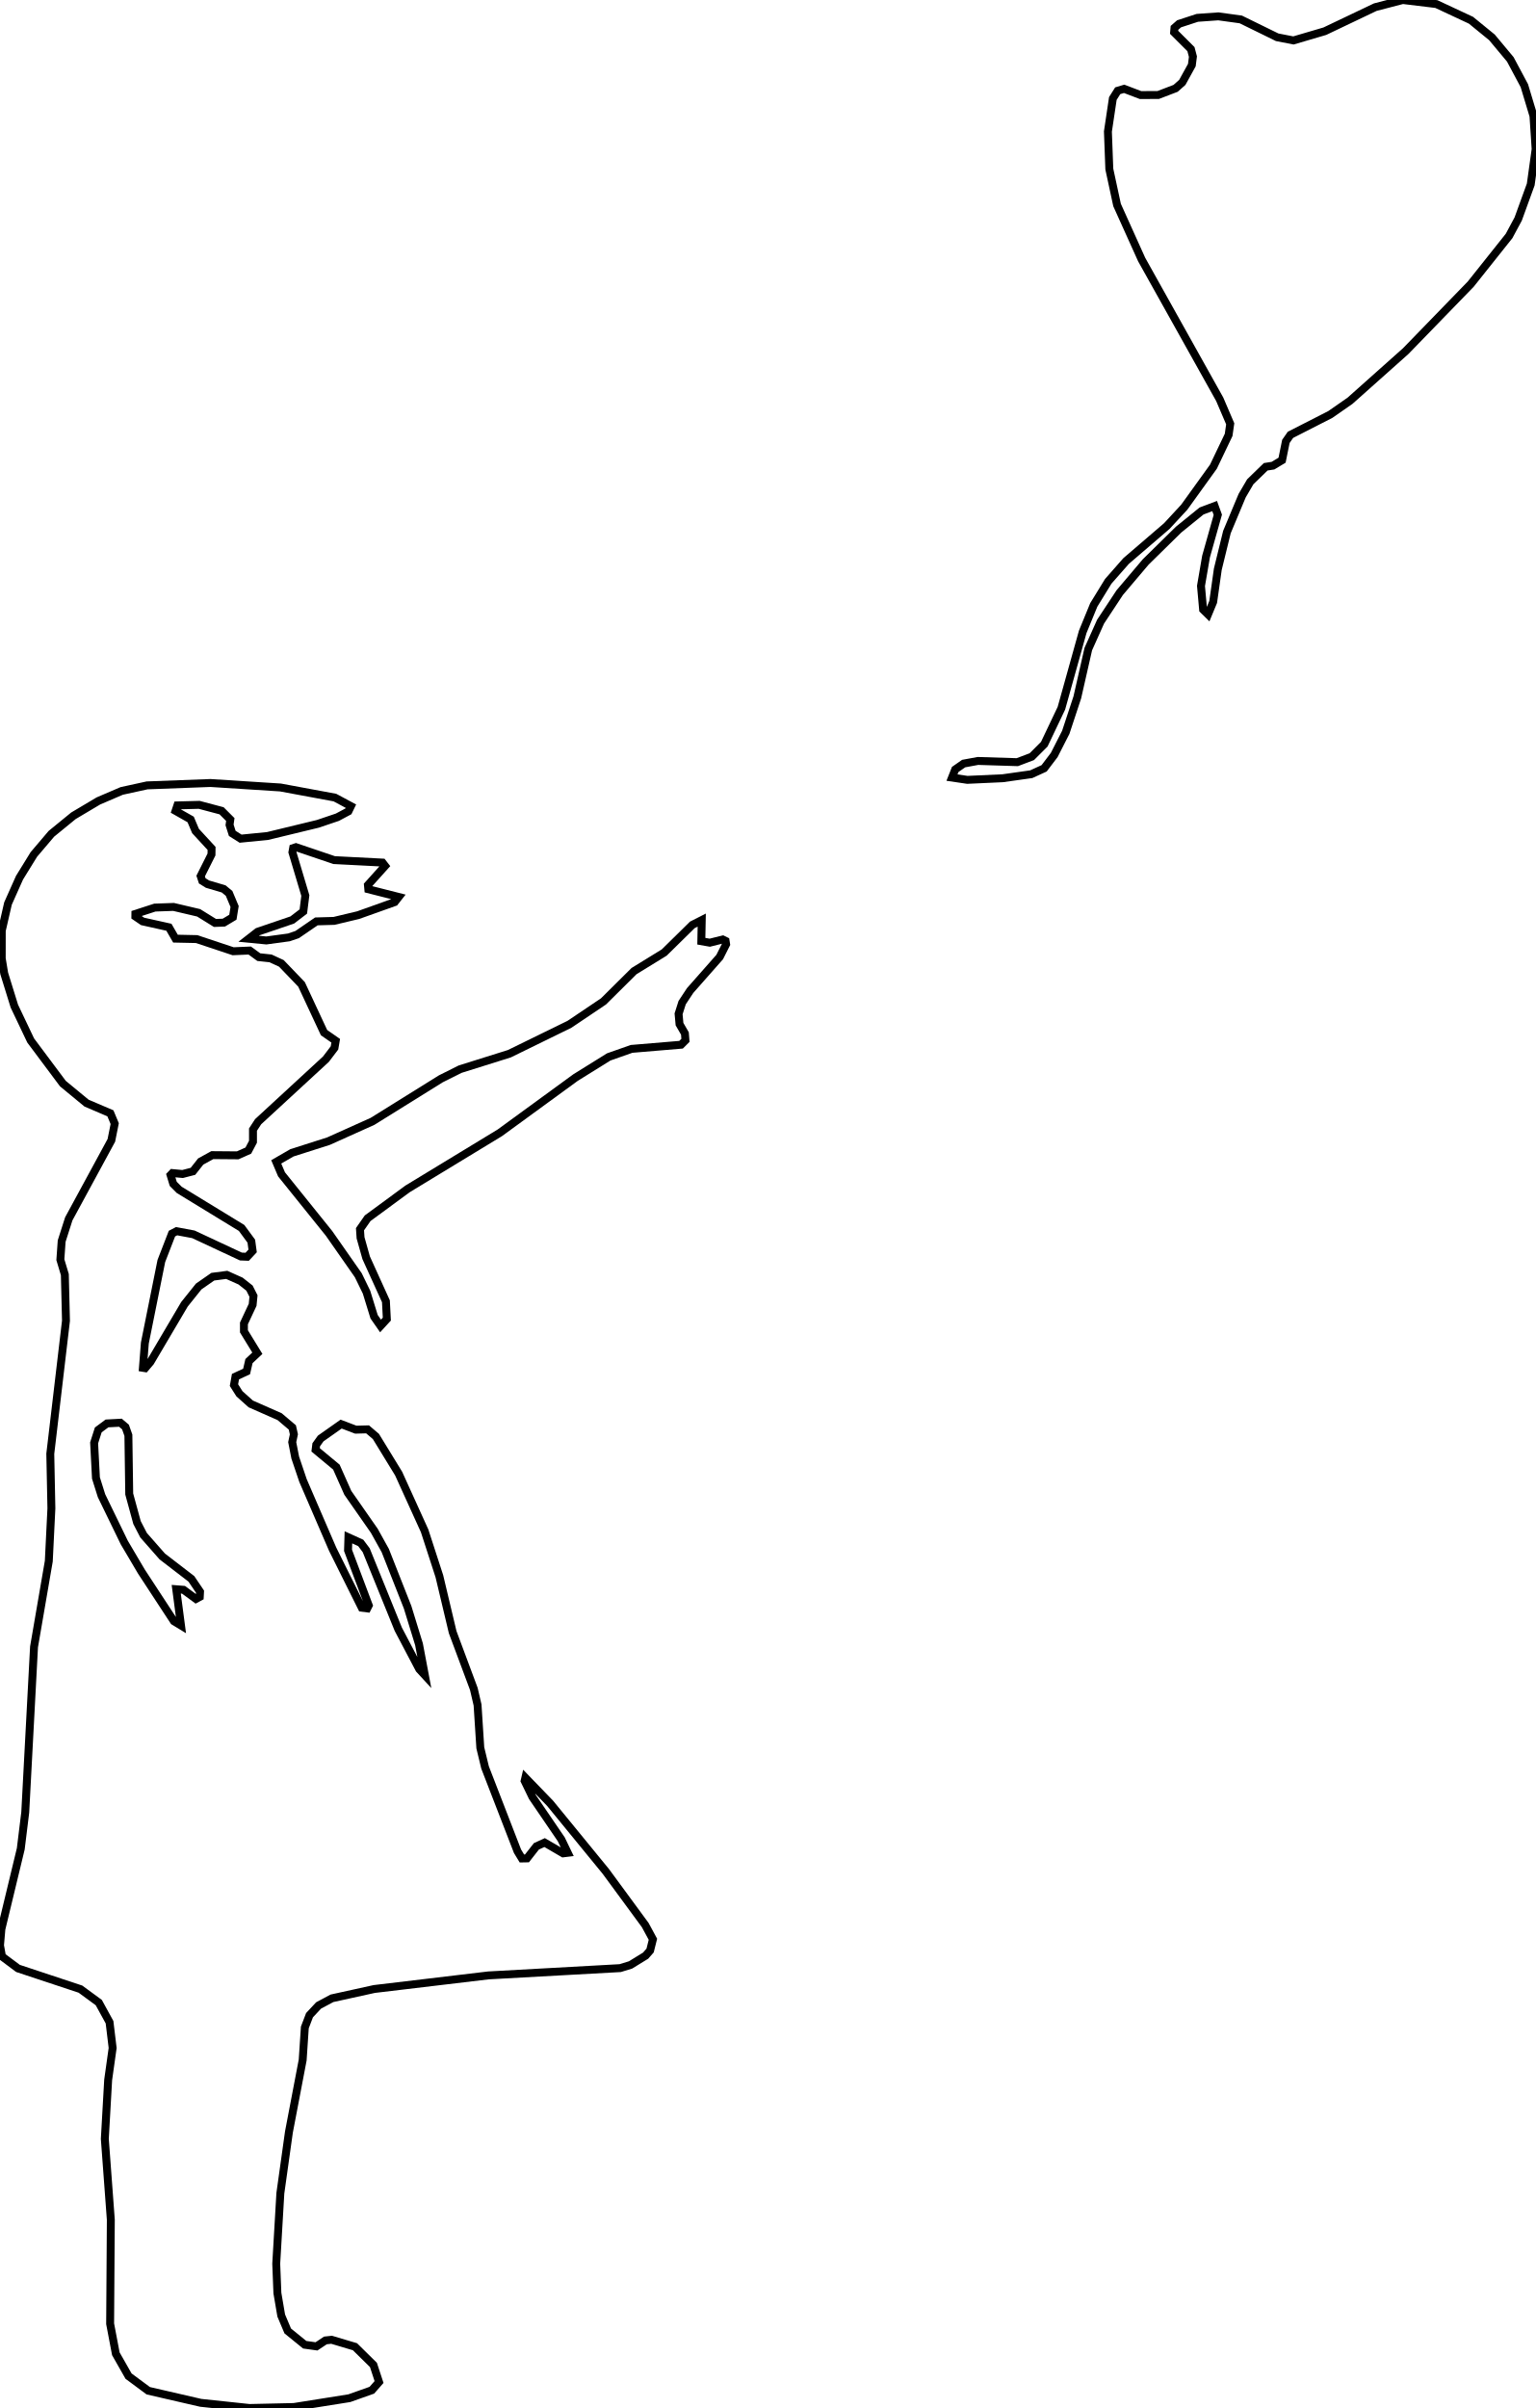
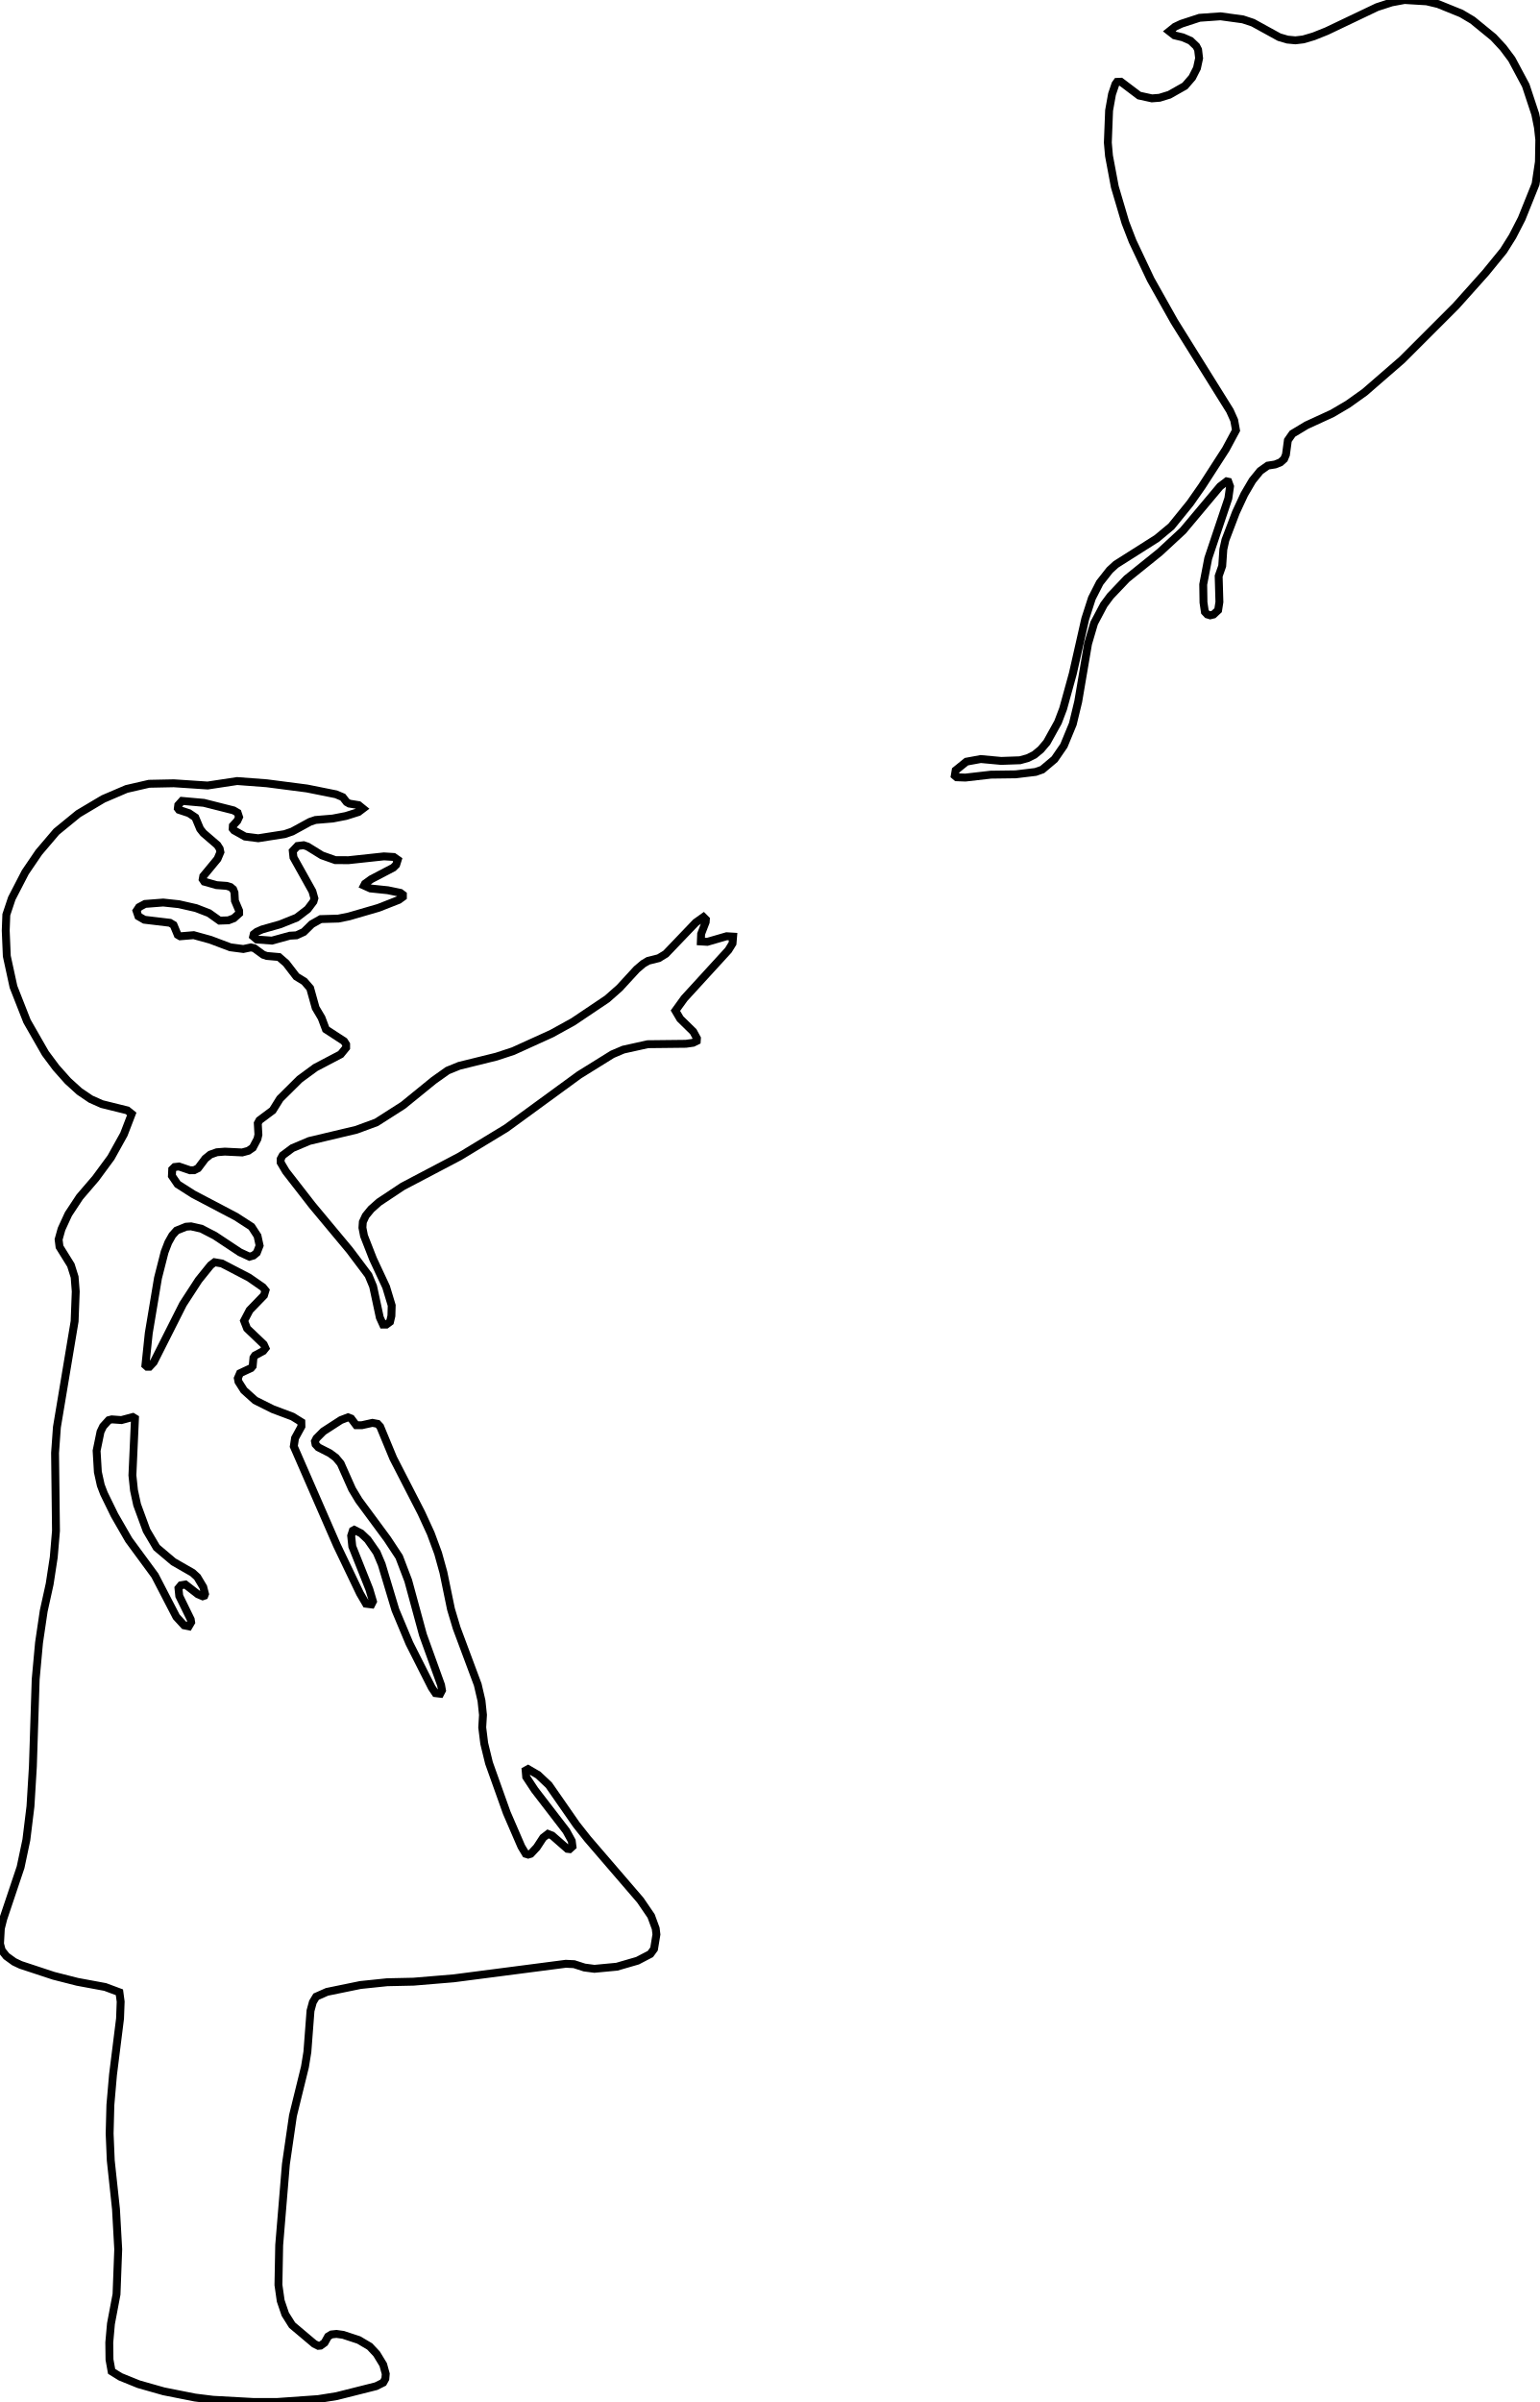
- <svg xmlns="http://www.w3.org/2000/svg" width="51.395mm" height="80.575mm" viewBox="0 0 194.250 304.535">
+ <svg xmlns="http://www.w3.org/2000/svg" width="51.641mm" height="80.575mm" viewBox="0 0 195.177 304.535">
  <g transform="scale(3.779528)" fill="none" stroke="#000000" stroke-width="0.265" fill-rule="evenodd">
-     <path d="M 4.923 26.280 L 4.073 26.466 L 3.294 26.800 L 2.458 27.297 L 1.720 27.900 L 1.133 28.591 L 0.653 29.369 L 0.267 30.234 L 0.059 31.141 L 0.058 32.072 L 0.141 32.572 L 0.480 33.666 L 1.027 34.816 L 2.105 36.259 L 2.897 36.912 L 3.695 37.253 L 3.839 37.598 L 3.727 38.158 L 2.302 40.784 L 2.064 41.528 L 2.020 42.150 L 2.170 42.650 L 2.208 44.194 L 1.683 48.645 L 1.720 50.472 L 1.633 52.238 L 1.139 55.106 L 0.845 60.642 L 0.695 61.864 L 0.047 64.548 L 0.000 65.095 L 0.067 65.466 L 0.602 65.866 L 2.692 66.559 L 3.306 67.009 L 3.666 67.666 L 3.770 68.528 L 3.620 69.597 L 3.508 71.570 L 3.709 74.278 L 3.686 77.756 L 3.877 78.761 L 4.302 79.508 L 4.961 79.997 L 6.717 80.402 L 8.348 80.575 L 9.836 80.542 L 11.692 80.247 L 12.445 79.980 L 12.686 79.706 L 12.498 79.134 L 11.880 78.525 L 11.098 78.292 L 10.892 78.314 L 10.592 78.513 L 10.198 78.458 L 9.630 77.997 L 9.412 77.481 L 9.284 76.731 L 9.245 75.747 L 9.383 73.388 L 9.670 71.341 L 10.130 68.931 L 10.202 67.841 L 10.359 67.431 L 10.662 67.106 L 11.111 66.866 L 12.525 66.555 L 16.345 66.100 L 20.756 65.856 L 21.102 65.750 L 21.608 65.439 L 21.758 65.267 L 21.852 64.891 L 21.595 64.416 L 20.277 62.622 L 18.411 60.341 L 17.583 59.484 L 17.558 59.591 L 17.822 60.136 L 18.784 61.545 L 19.002 61.997 L 18.847 62.016 L 18.228 61.655 L 17.952 61.781 L 17.637 62.184 L 17.467 62.187 L 17.320 61.945 L 16.234 59.141 L 16.075 58.484 L 15.983 57.050 L 15.858 56.513 L 15.150 54.614 L 14.705 52.744 L 14.211 51.223 L 13.342 49.309 L 12.581 48.066 L 12.302 47.828 L 11.908 47.839 L 11.417 47.652 L 10.733 48.134 L 10.584 48.342 L 10.563 48.514 L 11.258 49.091 L 11.641 49.952 L 12.527 51.222 L 12.894 51.883 L 13.642 53.781 L 14.023 55.019 L 14.219 56.055 L 14.033 55.853 L 13.330 54.516 L 12.256 51.872 L 12.073 51.628 L 11.661 51.441 L 11.648 51.877 L 12.342 53.719 L 12.291 53.820 L 12.108 53.797 L 11.133 51.837 L 10.141 49.541 L 9.881 48.772 L 9.780 48.256 L 9.836 47.994 L 9.784 47.764 L 9.358 47.403 L 8.392 46.977 L 8.014 46.638 L 7.830 46.348 L 7.881 46.064 L 8.253 45.892 L 8.333 45.544 L 8.613 45.281 L 8.164 44.548 L 8.164 44.283 L 8.455 43.662 L 8.484 43.367 L 8.350 43.102 L 8.052 42.866 L 7.589 42.659 L 7.122 42.720 L 6.650 43.048 L 6.173 43.644 L 5.034 45.575 L 4.858 45.781 L 4.783 45.769 L 4.848 44.938 L 5.400 42.195 L 5.755 41.278 L 5.911 41.197 L 6.472 41.302 L 8.063 42.045 L 8.273 42.053 L 8.455 41.858 L 8.411 41.531 L 8.086 41.089 L 5.998 39.814 L 5.798 39.613 L 5.708 39.317 L 5.770 39.252 L 6.111 39.284 L 6.458 39.194 L 6.717 38.866 L 7.105 38.652 L 7.955 38.659 L 8.311 38.500 L 8.467 38.205 L 8.467 37.797 L 8.639 37.534 L 10.908 35.442 L 11.195 35.064 L 11.236 34.825 L 10.845 34.553 L 10.092 32.939 L 9.417 32.236 L 9.055 32.069 L 8.661 32.027 L 8.358 31.806 L 7.803 31.830 L 6.581 31.423 L 5.873 31.408 L 5.653 31.027 L 4.772 30.831 L 4.530 30.666 L 4.531 30.580 L 5.183 30.369 L 5.809 30.347 L 6.648 30.544 L 7.195 30.883 L 7.492 30.872 L 7.794 30.691 L 7.852 30.334 L 7.667 29.894 L 7.486 29.744 L 6.945 29.584 L 6.769 29.475 L 6.716 29.313 L 7.078 28.592 L 7.081 28.389 L 6.544 27.806 L 6.381 27.420 L 5.875 27.133 L 5.936 26.950 L 6.667 26.931 L 7.416 27.130 L 7.708 27.422 L 7.683 27.603 L 7.773 27.886 L 8.052 28.063 L 8.958 27.973 L 10.639 27.566 L 11.292 27.345 L 11.661 27.148 L 11.745 26.975 L 11.209 26.688 L 9.386 26.350 L 7.042 26.200 L 4.923 26.280 Z M 3.581 47.630 L 4.030 47.606 L 4.200 47.750 L 4.297 48.025 L 4.325 49.992 L 4.586 50.947 L 4.805 51.370 L 5.430 52.081 L 6.405 52.831 L 6.695 53.261 L 6.686 53.434 L 6.558 53.503 L 6.142 53.197 L 5.898 53.178 L 6.058 54.392 L 5.820 54.247 L 4.733 52.587 L 4.158 51.613 L 3.397 50.047 L 3.211 49.456 L 3.150 48.280 L 3.289 47.847 L 3.581 47.630 Z" />
-     <path d="M 23.486 30.787 L 23.172 30.947 L 22.230 31.873 L 21.220 32.494 L 20.198 33.508 L 19.058 34.275 L 17.047 35.259 L 15.402 35.775 L 14.752 36.100 L 12.466 37.523 L 10.995 38.184 L 9.770 38.575 L 9.245 38.878 L 9.422 39.295 L 11.011 41.269 L 11.992 42.672 L 12.267 43.238 L 12.520 44.059 L 12.736 44.369 L 12.947 44.139 L 12.916 43.542 L 12.255 42.087 L 12.067 41.419 L 12.048 41.131 L 12.305 40.763 L 13.642 39.781 L 16.727 37.906 L 19.261 36.058 L 20.373 35.366 L 21.138 35.097 L 22.794 34.958 L 22.941 34.811 L 22.923 34.581 L 22.742 34.269 L 22.711 33.925 L 22.830 33.550 L 23.098 33.144 L 24.087 32.023 L 24.302 31.597 L 24.284 31.483 L 24.188 31.436 L 23.755 31.544 L 23.472 31.494 L 23.486 30.787 Z" />
-     <path d="M 8.323 31.412 L 8.914 31.469 L 9.670 31.366 L 9.945 31.272 L 10.588 30.831 L 11.180 30.814 L 11.986 30.622 L 13.209 30.186 L 13.345 30.013 L 12.327 29.755 L 12.314 29.614 L 12.889 28.975 L 12.802 28.863 L 11.183 28.780 L 9.905 28.347 L 9.811 28.378 L 9.786 28.517 L 10.219 29.966 L 10.152 30.500 L 9.781 30.784 L 8.623 31.178 L 8.323 31.412 Z" />
-     <path d="M 49.231 0.677 L 48.073 0.136 L 46.948 0.000 L 46.028 0.239 L 44.339 1.044 L 43.289 1.353 L 42.745 1.247 L 41.527 0.650 L 40.777 0.547 L 40.072 0.597 L 39.461 0.797 L 39.308 0.931 L 39.295 1.081 L 39.859 1.644 L 39.925 1.894 L 39.889 2.178 L 39.570 2.756 L 39.345 2.956 L 38.764 3.178 L 38.172 3.181 L 37.623 2.972 L 37.408 3.036 L 37.245 3.295 L 37.080 4.400 L 37.127 5.658 L 37.386 6.859 L 38.209 8.684 L 40.822 13.361 L 41.173 14.181 L 41.120 14.552 L 40.611 15.616 L 39.634 16.972 L 39.050 17.603 L 37.689 18.772 L 37.091 19.452 L 36.606 20.242 L 36.236 21.144 L 35.523 23.698 L 34.950 24.902 L 34.533 25.319 L 34.047 25.503 L 32.731 25.462 L 32.252 25.550 L 31.969 25.747 L 31.861 26.019 L 32.375 26.095 L 33.558 26.041 L 34.514 25.906 L 34.945 25.709 L 35.283 25.263 L 35.670 24.503 L 36.056 23.333 L 36.423 21.719 L 36.834 20.802 L 37.475 19.830 L 38.345 18.803 L 39.445 17.722 L 40.214 17.098 L 40.652 16.933 L 40.758 17.225 L 40.364 18.622 L 40.195 19.606 L 40.266 20.398 L 40.430 20.559 L 40.603 20.141 L 40.758 19.047 L 41.063 17.803 L 41.573 16.584 L 41.845 16.120 L 42.361 15.619 L 42.605 15.581 L 42.909 15.398 L 43.036 14.770 L 43.189 14.550 L 44.523 13.869 L 45.184 13.409 L 47.045 11.750 L 49.222 9.508 L 50.505 7.897 L 50.811 7.328 L 51.231 6.172 L 51.395 4.991 L 51.322 3.878 L 51.017 2.866 L 50.547 1.986 L 49.933 1.250 L 49.231 0.677 Z" />
+     <path d="M 5.000 26.292 L 4.244 26.466 L 3.464 26.800 L 2.628 27.297 L 1.891 27.900 L 1.303 28.591 L 0.847 29.261 L 0.395 30.136 L 0.212 30.684 L 0.192 31.216 L 0.228 32.072 L 0.452 33.103 L 0.906 34.259 L 1.522 35.334 L 1.881 35.816 L 2.275 36.259 L 2.662 36.611 L 3.044 36.870 L 3.419 37.037 L 4.272 37.248 L 4.419 37.366 L 4.156 38.050 L 3.723 38.830 L 3.209 39.528 L 2.673 40.153 L 2.294 40.728 L 2.064 41.228 L 1.966 41.578 L 1.997 41.825 L 2.378 42.439 L 2.503 42.837 L 2.541 43.323 L 2.503 44.322 L 1.909 47.875 L 1.847 48.738 L 1.878 51.350 L 1.803 52.238 L 1.666 53.134 L 1.466 54.041 L 1.309 55.106 L 1.197 56.331 L 1.103 59.259 L 1.022 60.594 L 0.884 61.719 L 0.691 62.634 L 0.109 64.369 L 0.028 64.691 L 0.000 65.202 L 0.059 65.425 L 0.214 65.620 L 0.475 65.809 L 0.694 65.913 L 1.800 66.278 L 2.594 66.480 L 3.528 66.653 L 4.006 66.831 L 4.048 67.145 L 4.027 67.711 L 3.791 69.597 L 3.703 70.611 L 3.678 71.570 L 3.716 72.475 L 3.891 74.105 L 3.966 75.453 L 3.909 76.962 L 3.722 77.950 L 3.666 78.578 L 3.673 79.153 L 3.744 79.547 L 4.041 79.731 L 4.650 79.978 L 5.492 80.217 L 6.541 80.425 L 7.145 80.500 L 8.519 80.575 L 9.288 80.575 L 10.675 80.477 L 11.294 80.378 L 12.616 80.045 L 12.856 79.925 L 12.927 79.797 L 12.941 79.631 L 12.856 79.322 L 12.636 78.961 L 12.403 78.712 L 12.036 78.495 L 11.512 78.322 L 11.288 78.291 L 11.119 78.309 L 11.006 78.378 L 10.889 78.587 L 10.753 78.684 L 10.678 78.691 L 10.545 78.625 L 9.800 77.997 L 9.570 77.631 L 9.417 77.181 L 9.341 76.647 L 9.366 75.314 L 9.591 72.600 L 9.828 70.970 L 10.231 69.331 L 10.312 68.831 L 10.417 67.450 L 10.495 67.163 L 10.606 66.978 L 10.970 66.817 L 12.091 66.587 L 12.986 66.494 L 13.875 66.475 L 15.222 66.363 L 18.981 65.875 L 19.259 65.888 L 19.606 66.000 L 19.941 66.044 L 20.694 65.973 L 21.387 65.772 L 21.819 65.547 L 21.942 65.378 L 22.022 64.891 L 21.998 64.691 L 21.844 64.272 L 21.480 63.739 L 19.714 61.686 L 19.336 61.208 L 18.414 59.881 L 18.053 59.541 L 17.716 59.344 L 17.634 59.389 L 17.653 59.609 L 17.938 60.041 L 18.998 61.419 L 19.181 61.753 L 19.205 61.941 L 19.109 62.028 L 19.033 62.019 L 18.523 61.573 L 18.384 61.519 L 18.222 61.644 L 18.009 61.969 L 17.808 62.184 L 17.719 62.212 L 17.637 62.187 L 17.491 61.945 L 17.000 60.809 L 16.405 59.141 L 16.245 58.484 L 16.178 57.947 L 16.203 57.528 L 16.153 57.050 L 16.028 56.513 L 15.320 54.614 L 15.130 53.980 L 14.875 52.744 L 14.698 52.105 L 14.452 51.439 L 14.134 50.747 L 13.192 48.914 L 12.753 47.853 L 12.669 47.763 L 12.494 47.730 L 12.137 47.809 L 11.950 47.808 L 11.781 47.584 L 11.675 47.544 L 11.436 47.636 L 10.847 48.017 L 10.616 48.250 L 10.566 48.350 L 10.586 48.450 L 10.677 48.550 L 11.069 48.750 L 11.266 48.897 L 11.428 49.091 L 11.811 49.952 L 12.039 50.330 L 12.994 51.623 L 13.391 52.225 L 13.695 53.022 L 14.189 54.839 L 14.797 56.525 L 14.828 56.703 L 14.769 56.816 L 14.609 56.797 L 14.484 56.611 L 13.734 55.125 L 13.264 54.003 L 12.806 52.477 L 12.637 52.078 L 12.337 51.647 L 12.114 51.436 L 11.884 51.319 L 11.836 51.345 L 11.781 51.516 L 11.819 51.877 L 12.391 53.312 L 12.512 53.719 L 12.461 53.820 L 12.278 53.797 L 12.078 53.455 L 11.303 51.837 L 9.856 48.519 L 9.898 48.242 L 10.112 47.850 L 10.109 47.703 L 9.812 47.519 L 9.153 47.272 L 8.562 46.977 L 8.184 46.638 L 8.000 46.348 L 7.978 46.234 L 8.052 46.064 L 8.423 45.892 L 8.477 45.827 L 8.503 45.544 L 8.553 45.469 L 8.830 45.320 L 8.906 45.225 L 8.848 45.098 L 8.289 44.564 L 8.188 44.306 L 8.375 43.950 L 8.856 43.453 L 8.906 43.287 L 8.817 43.178 L 8.353 42.856 L 7.444 42.383 L 7.197 42.341 L 7.064 42.444 L 6.663 42.941 L 6.139 43.747 L 5.156 45.697 L 5.016 45.847 L 4.934 45.847 L 4.878 45.797 L 4.991 44.719 L 5.300 42.872 L 5.522 42.000 L 5.645 41.680 L 5.780 41.439 L 5.925 41.278 L 6.242 41.150 L 6.408 41.138 L 6.753 41.216 L 7.206 41.450 L 8.048 42.008 L 8.369 42.156 L 8.502 42.117 L 8.616 42.022 L 8.709 41.783 L 8.639 41.459 L 8.438 41.150 L 7.919 40.814 L 6.486 40.061 L 5.959 39.725 L 5.767 39.444 L 5.777 39.227 L 5.859 39.147 L 6.005 39.130 L 6.375 39.256 L 6.512 39.255 L 6.644 39.189 L 6.887 38.866 L 7.056 38.730 L 7.275 38.652 L 7.544 38.631 L 8.125 38.659 L 8.331 38.603 L 8.481 38.500 L 8.637 38.205 L 8.669 38.064 L 8.648 37.681 L 8.702 37.581 L 9.148 37.248 L 9.392 36.856 L 10.053 36.200 L 10.580 35.813 L 11.431 35.366 L 11.612 35.144 L 11.612 35.034 L 11.544 34.928 L 10.933 34.530 L 10.788 34.144 L 10.589 33.808 L 10.405 33.148 L 10.209 32.922 L 9.942 32.758 L 9.600 32.313 L 9.359 32.103 L 8.950 32.067 L 8.831 32.027 L 8.528 31.806 L 8.416 31.781 L 8.163 31.834 L 7.727 31.777 L 7.059 31.525 L 6.498 31.370 L 6.044 31.408 L 5.962 31.361 L 5.823 31.027 L 5.702 30.955 L 4.844 30.853 L 4.642 30.736 L 4.580 30.556 L 4.663 30.431 L 4.866 30.322 L 5.475 30.275 L 6.000 30.331 L 6.575 30.462 L 7.012 30.631 L 7.366 30.883 L 7.663 30.872 L 7.844 30.803 L 8.023 30.642 L 8.022 30.550 L 7.881 30.217 L 7.866 29.941 L 7.822 29.831 L 7.734 29.756 L 7.603 29.716 L 7.266 29.692 L 6.853 29.575 L 6.800 29.497 L 6.819 29.391 L 7.298 28.811 L 7.394 28.584 L 7.370 28.470 L 7.292 28.348 L 6.823 27.944 L 6.714 27.806 L 6.552 27.420 L 6.341 27.278 L 6.003 27.166 L 5.966 27.116 L 5.980 27.006 L 6.106 26.866 L 6.837 26.931 L 7.836 27.184 L 7.972 27.263 L 8.020 27.408 L 7.962 27.534 L 7.812 27.698 L 7.806 27.800 L 7.852 27.856 L 8.222 28.063 L 8.664 28.119 L 9.548 27.981 L 9.802 27.894 L 10.397 27.569 L 10.584 27.506 L 11.161 27.458 L 11.606 27.372 L 12.027 27.239 L 12.178 27.125 L 12.033 27.008 L 11.716 26.956 L 11.628 26.906 L 11.500 26.741 L 11.272 26.645 L 10.300 26.450 L 8.950 26.275 L 7.956 26.200 L 6.966 26.350 L 5.831 26.275 L 5.000 26.292 Z M 3.648 47.639 L 3.750 47.613 L 4.073 47.636 L 4.456 47.534 L 4.528 47.578 L 4.442 49.489 L 4.495 49.992 L 4.600 50.478 L 4.917 51.342 L 5.253 51.912 L 5.820 52.391 L 6.462 52.759 L 6.619 52.903 L 6.819 53.238 L 6.878 53.470 L 6.856 53.528 L 6.800 53.547 L 6.641 53.481 L 6.219 53.153 L 6.069 53.178 L 5.987 53.278 L 6.014 53.538 L 6.398 54.323 L 6.413 54.419 L 6.333 54.555 L 6.178 54.523 L 5.916 54.238 L 5.197 52.850 L 4.319 51.655 L 3.841 50.825 L 3.486 50.098 L 3.381 49.822 L 3.283 49.378 L 3.241 48.666 L 3.372 48.028 L 3.459 47.847 L 3.648 47.639 Z" />
+     <path d="M 24.594 31.419 L 24.378 31.406 L 23.728 31.594 L 23.512 31.581 L 23.522 31.328 L 23.675 30.931 L 23.681 30.844 L 23.600 30.763 L 23.342 30.947 L 22.337 31.997 L 22.100 32.142 L 21.744 32.231 L 21.577 32.330 L 21.361 32.514 L 20.784 33.141 L 20.369 33.508 L 19.228 34.275 L 18.503 34.675 L 17.217 35.259 L 16.656 35.444 L 15.405 35.753 L 15.016 35.912 L 14.552 36.241 L 13.523 37.078 L 12.628 37.650 L 11.956 37.898 L 10.378 38.273 L 9.809 38.513 L 9.481 38.758 L 9.416 38.878 L 9.416 38.997 L 9.592 39.295 L 10.475 40.431 L 11.731 41.939 L 12.362 42.778 L 12.517 43.150 L 12.742 44.197 L 12.850 44.434 L 12.958 44.434 L 13.084 44.341 L 13.131 44.141 L 13.141 43.791 L 12.953 43.169 L 12.516 42.234 L 12.212 41.456 L 12.159 41.184 L 12.172 40.991 L 12.269 40.783 L 12.450 40.561 L 12.716 40.325 L 13.511 39.797 L 15.419 38.794 L 16.984 37.844 L 19.431 36.058 L 20.544 35.366 L 20.913 35.209 L 21.730 35.028 L 23.011 35.014 L 23.252 34.980 L 23.375 34.919 L 23.381 34.831 L 23.258 34.605 L 22.819 34.175 L 22.659 33.903 L 22.958 33.489 L 24.437 31.872 L 24.575 31.648 L 24.594 31.419 Z" />
+     <path d="M 8.494 31.412 L 8.616 31.516 L 9.122 31.553 L 9.723 31.388 L 9.947 31.375 L 10.191 31.263 L 10.459 31.000 L 10.758 30.831 L 11.350 30.814 L 11.706 30.742 L 12.700 30.453 L 13.380 30.186 L 13.516 30.087 L 13.516 30.013 L 13.431 29.950 L 13.009 29.863 L 12.427 29.803 L 12.212 29.706 L 12.244 29.644 L 12.456 29.491 L 13.195 29.105 L 13.291 29.009 L 13.344 28.841 L 13.209 28.747 L 12.881 28.727 L 11.692 28.855 L 11.250 28.853 L 10.800 28.694 L 10.319 28.397 L 10.188 28.353 L 9.981 28.378 L 9.822 28.547 L 9.845 28.761 L 10.480 29.898 L 10.547 30.134 L 10.516 30.242 L 10.322 30.500 L 9.952 30.784 L 9.400 31.006 L 8.794 31.178 L 8.612 31.259 L 8.512 31.337 L 8.494 31.412 Z" />
+     <path d="M 49.402 0.677 L 49.025 0.453 L 48.244 0.136 L 47.863 0.045 L 47.119 0.000 L 46.689 0.080 L 46.198 0.239 L 44.509 1.044 L 44.072 1.219 L 43.722 1.322 L 43.459 1.353 L 43.191 1.328 L 42.916 1.247 L 42.034 0.762 L 41.697 0.650 L 40.947 0.547 L 40.242 0.597 L 39.631 0.797 L 39.417 0.898 L 39.228 1.050 L 39.402 1.186 L 39.681 1.253 L 39.942 1.367 L 40.134 1.550 L 40.194 1.667 L 40.228 1.953 L 40.156 2.286 L 39.997 2.600 L 39.752 2.883 L 39.231 3.178 L 38.900 3.280 L 38.644 3.300 L 38.216 3.206 L 37.602 2.742 L 37.475 2.747 L 37.419 2.825 L 37.306 3.159 L 37.208 3.706 L 37.166 4.784 L 37.205 5.228 L 37.400 6.266 L 37.755 7.467 L 37.995 8.089 L 38.603 9.375 L 39.394 10.783 L 41.262 13.778 L 41.405 14.097 L 41.466 14.434 L 41.123 15.072 L 40.325 16.309 L 39.925 16.881 L 39.294 17.659 L 38.812 18.061 L 37.436 18.934 L 37.228 19.125 L 36.895 19.548 L 36.631 20.066 L 36.408 20.759 L 35.991 22.597 L 35.667 23.772 L 35.494 24.228 L 35.120 24.902 L 34.917 25.142 L 34.703 25.319 L 34.478 25.431 L 34.217 25.503 L 33.587 25.525 L 32.902 25.462 L 32.422 25.550 L 32.061 25.841 L 32.031 26.019 L 32.094 26.073 L 32.387 26.084 L 33.241 25.986 L 34.075 25.975 L 34.742 25.895 L 34.966 25.816 L 35.378 25.469 L 35.691 25.014 L 35.991 24.287 L 36.172 23.536 L 36.502 21.597 L 36.706 20.903 L 37.031 20.289 L 37.250 19.994 L 37.800 19.416 L 38.906 18.525 L 39.686 17.803 L 40.931 16.317 L 41.153 16.147 L 41.209 16.159 L 41.266 16.316 L 41.209 16.719 L 40.534 18.730 L 40.366 19.606 L 40.375 20.209 L 40.422 20.525 L 40.502 20.611 L 40.600 20.641 L 40.711 20.614 L 40.866 20.469 L 40.909 20.194 L 40.884 19.325 L 41.003 18.986 L 41.041 18.428 L 41.111 18.113 L 41.462 17.191 L 41.744 16.584 L 42.016 16.120 L 42.278 15.798 L 42.531 15.619 L 42.775 15.581 L 42.958 15.508 L 43.080 15.398 L 43.141 15.253 L 43.206 14.770 L 43.359 14.550 L 43.830 14.266 L 44.694 13.869 L 45.217 13.561 L 45.783 13.158 L 47.041 12.066 L 48.841 10.266 L 49.841 9.148 L 50.441 8.412 L 50.742 7.933 L 51.050 7.334 L 51.516 6.175 L 51.628 5.430 L 51.641 4.691 L 51.595 4.272 L 51.505 3.828 L 51.187 2.866 L 50.717 1.986 L 50.428 1.600 L 50.103 1.250 L 49.402 0.677 Z" />
  </g>
</svg>
